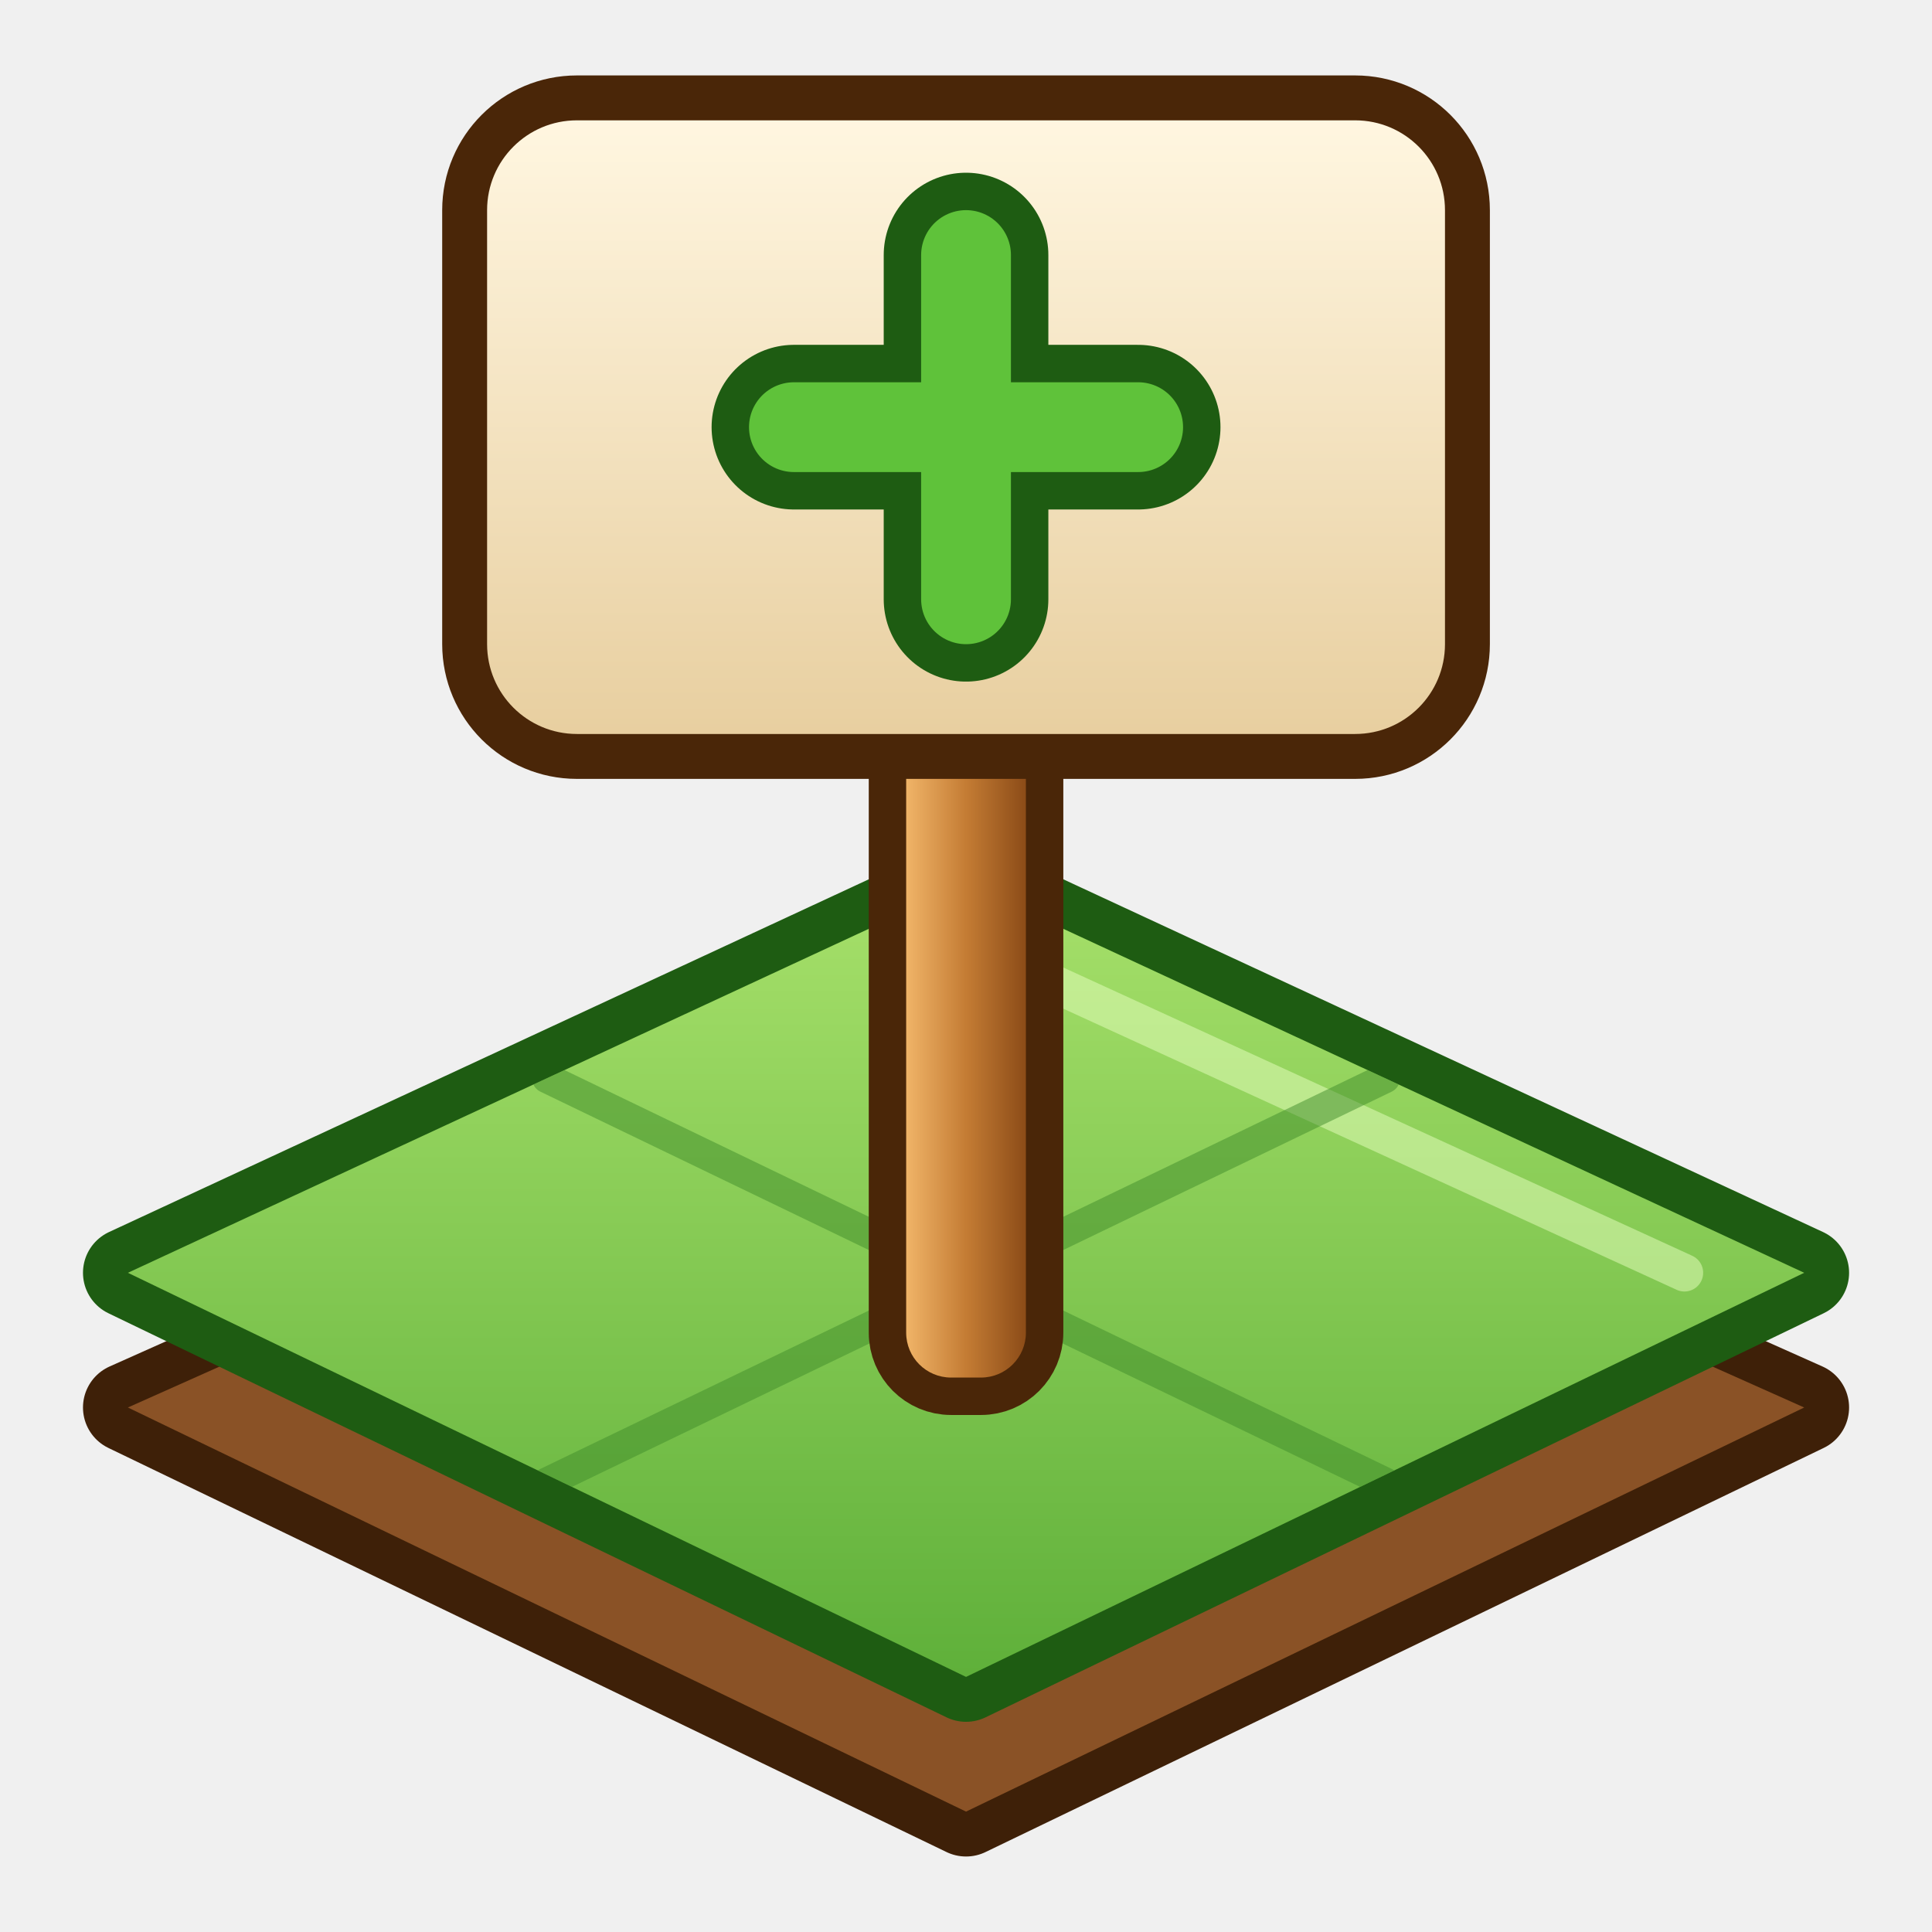
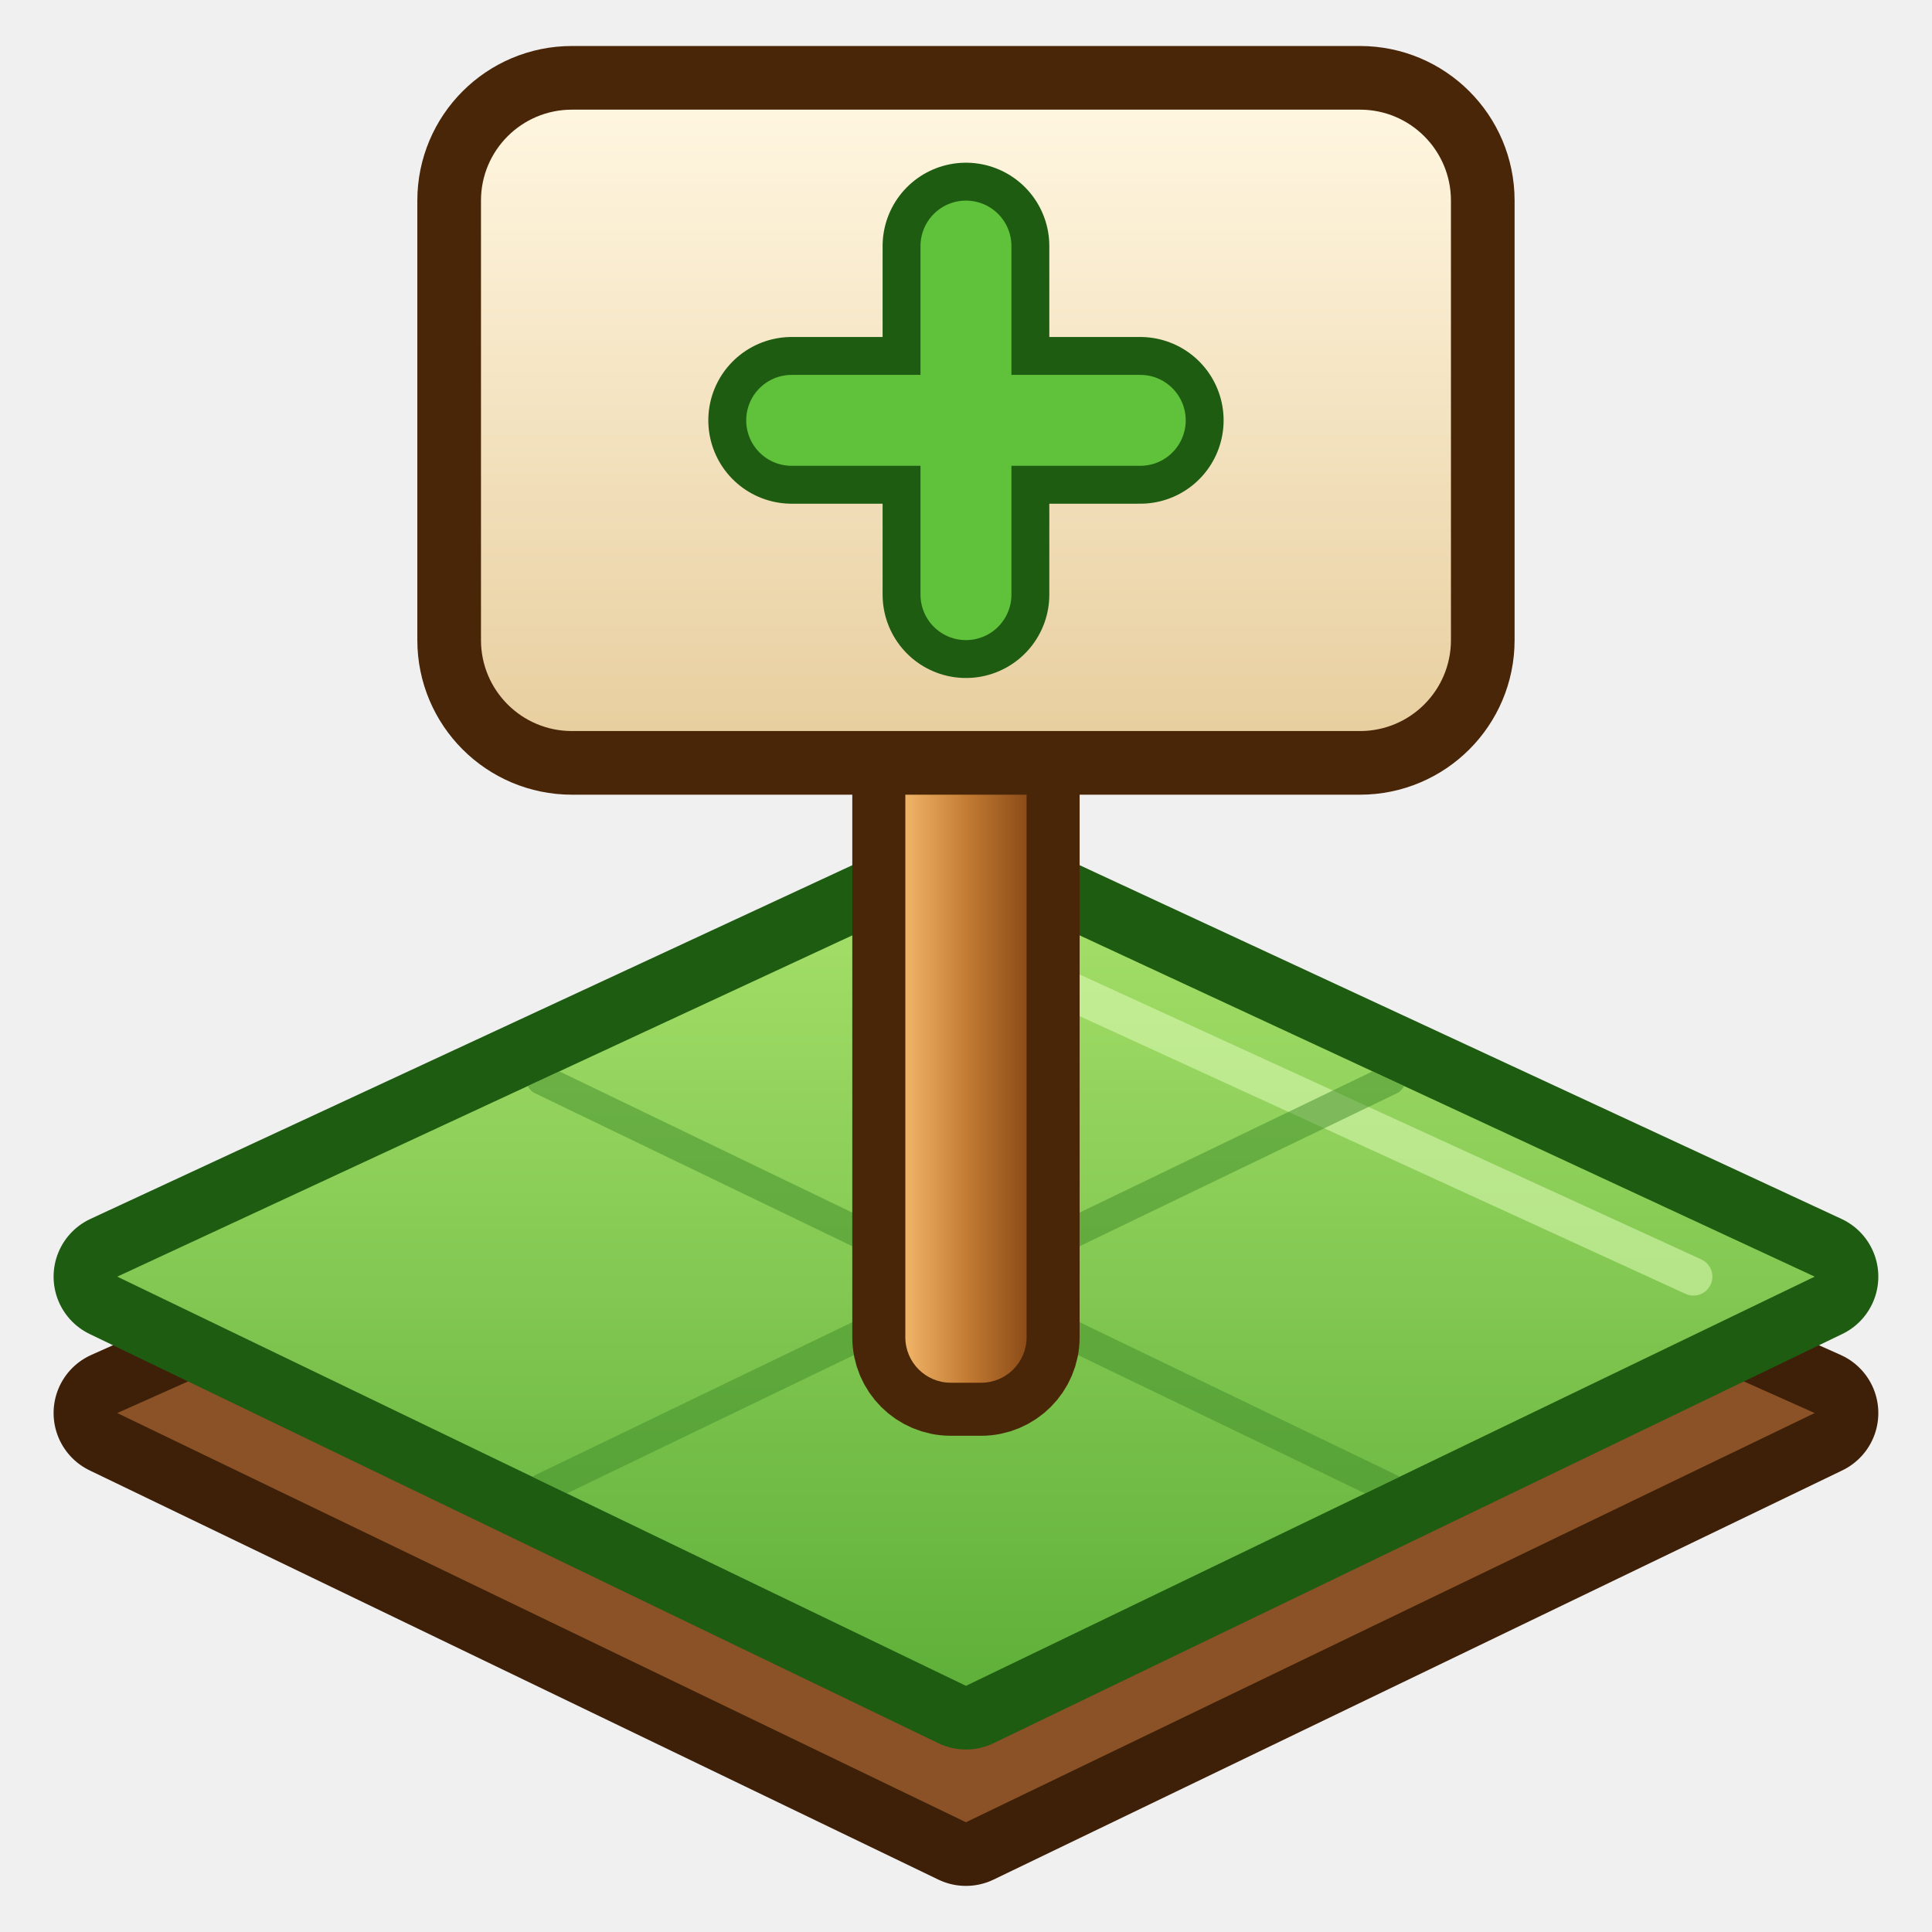
<svg xmlns="http://www.w3.org/2000/svg" width="256" height="256" viewBox="0 0 256 256">
  <defs>
    <filter id="b1" x="-60%" y="-60%" width="220%" height="220%">
      <feGaussianBlur stdDeviation="1.2" />
    </filter>
    <filter id="b2" x="-60%" y="-60%" width="220%" height="220%">
      <feGaussianBlur stdDeviation="2.2" />
    </filter>
    <filter id="b3" x="-60%" y="-60%" width="220%" height="220%">
      <feGaussianBlur stdDeviation="3.5" />
    </filter>
    <filter id="b5" x="-60%" y="-60%" width="220%" height="220%">
      <feGaussianBlur stdDeviation="5" />
    </filter>
    <filter id="b8" x="-60%" y="-60%" width="220%" height="220%">
      <feGaussianBlur stdDeviation="8" />
    </filter>
    <filter id="b12" x="-60%" y="-60%" width="220%" height="220%">
      <feGaussianBlur stdDeviation="12" />
    </filter>
    <linearGradient id="g104" x1="0" y1="0" x2="0" y2="1">
      <stop offset="0" stop-color="#a6e06a" />
      <stop offset="1" stop-color="#5fb03a" />
    </linearGradient>
    <path id="p105" d="M128 132 L240 182 L128 236 L16 182 Z" />
    <clipPath id="p105c">
      <use href="#p105" />
    </clipPath>
    <path id="p106" d="M128 124 L240 176 L128 230 L16 176 Z" />
    <clipPath id="p106c">
      <use href="#p106" />
    </clipPath>
    <linearGradient id="g107" x1="0" y1="0" x2="1" y2="0">
      <stop offset="0" stop-color="#f0b468" />
      <stop offset="0.5" stop-color="#c47c34" />
      <stop offset="1" stop-color="#8c4c18" />
    </linearGradient>
    <rect id="p108" x="120" y="84" width="16" height="106" rx="6" />
    <clipPath id="p108c">
      <use href="#p108" />
    </clipPath>
    <linearGradient id="g109" x1="0" y1="0" x2="0" y2="1">
      <stop offset="0" stop-color="#fff6e0" />
      <stop offset="1" stop-color="#e8cfa0" />
    </linearGradient>
    <rect id="p110" x="64" y="22" width="128" height="82" rx="12" />
    <clipPath id="p110c">
      <use href="#p110" />
    </clipPath>
  </defs>
-   <g transform="translate(1.08 -5.87) scale(0.9916)">
+   <g transform="translate(-0.53 -7.56) scale(1.0041)">
    <g transform="translate(0 12)">
-       <use href="#p105" fill="#3e2008" stroke="#3e2008" stroke-width="12" stroke-linejoin="round" stroke-linecap="round" />
+       <use href="#p105" fill="#3e2008" stroke="#3e2008" stroke-width="16.8" stroke-linejoin="round" stroke-linecap="round" />
      <use href="#p105" fill="#8a5226" />
    </g>
    <g>
-       <use href="#p106" fill="#1e5c12" stroke="#1e5c12" stroke-width="12" stroke-linejoin="round" stroke-linecap="round" />
+       <use href="#p106" fill="#1e5c12" stroke="#1e5c12" stroke-width="16.8" stroke-linejoin="round" stroke-linecap="round" />
      <use href="#p106" fill="url(#g104)" />
      <g clip-path="url(#p106c)">
        <path d="M128 132 L224 176" fill="none" stroke="#e8ffc0" stroke-width="5" stroke-linecap="round" stroke-linejoin="round" opacity="0.5" filter="url(#b1.5)" />
        <path d="M72 150 L184 204 M184 150 L72 204" fill="none" stroke="#3f8c2a" stroke-width="4" stroke-linecap="round" stroke-linejoin="round" opacity="0.5" />
      </g>
    </g>
    <g>
-       <use href="#p108" fill="#4a2608" stroke="#4a2608" stroke-width="10" stroke-linejoin="round" stroke-linecap="round" />
+       <use href="#p108" fill="#4a2608" stroke="#4a2608" stroke-width="14.0" stroke-linejoin="round" stroke-linecap="round" />
      <use href="#p108" fill="url(#g107)" />
    </g>
    <g>
-       <use href="#p110" fill="#4a2608" stroke="#4a2608" stroke-width="12" stroke-linejoin="round" stroke-linecap="round" />
+       <use href="#p110" fill="#4a2608" stroke="#4a2608" stroke-width="16.8" stroke-linejoin="round" stroke-linecap="round" />
      <use href="#p110" fill="url(#g109)" />
      <g clip-path="url(#p110c)">
        <path d="M72 32 H184" fill="none" stroke="#fff" stroke-width="5" stroke-linecap="round" stroke-linejoin="round" opacity="0.8" filter="url(#b1)" />
      </g>
    </g>
    <path d="M128 40 V86 M105 63 H151" fill="none" stroke="#1e5c12" stroke-width="22" stroke-linecap="round" stroke-linejoin="round" opacity="1" />
    <path d="M128 40 V86 M105 63 H151" fill="none" stroke="#5fc23a" stroke-width="12" stroke-linecap="round" stroke-linejoin="round" opacity="1" />
  </g>
</svg>
